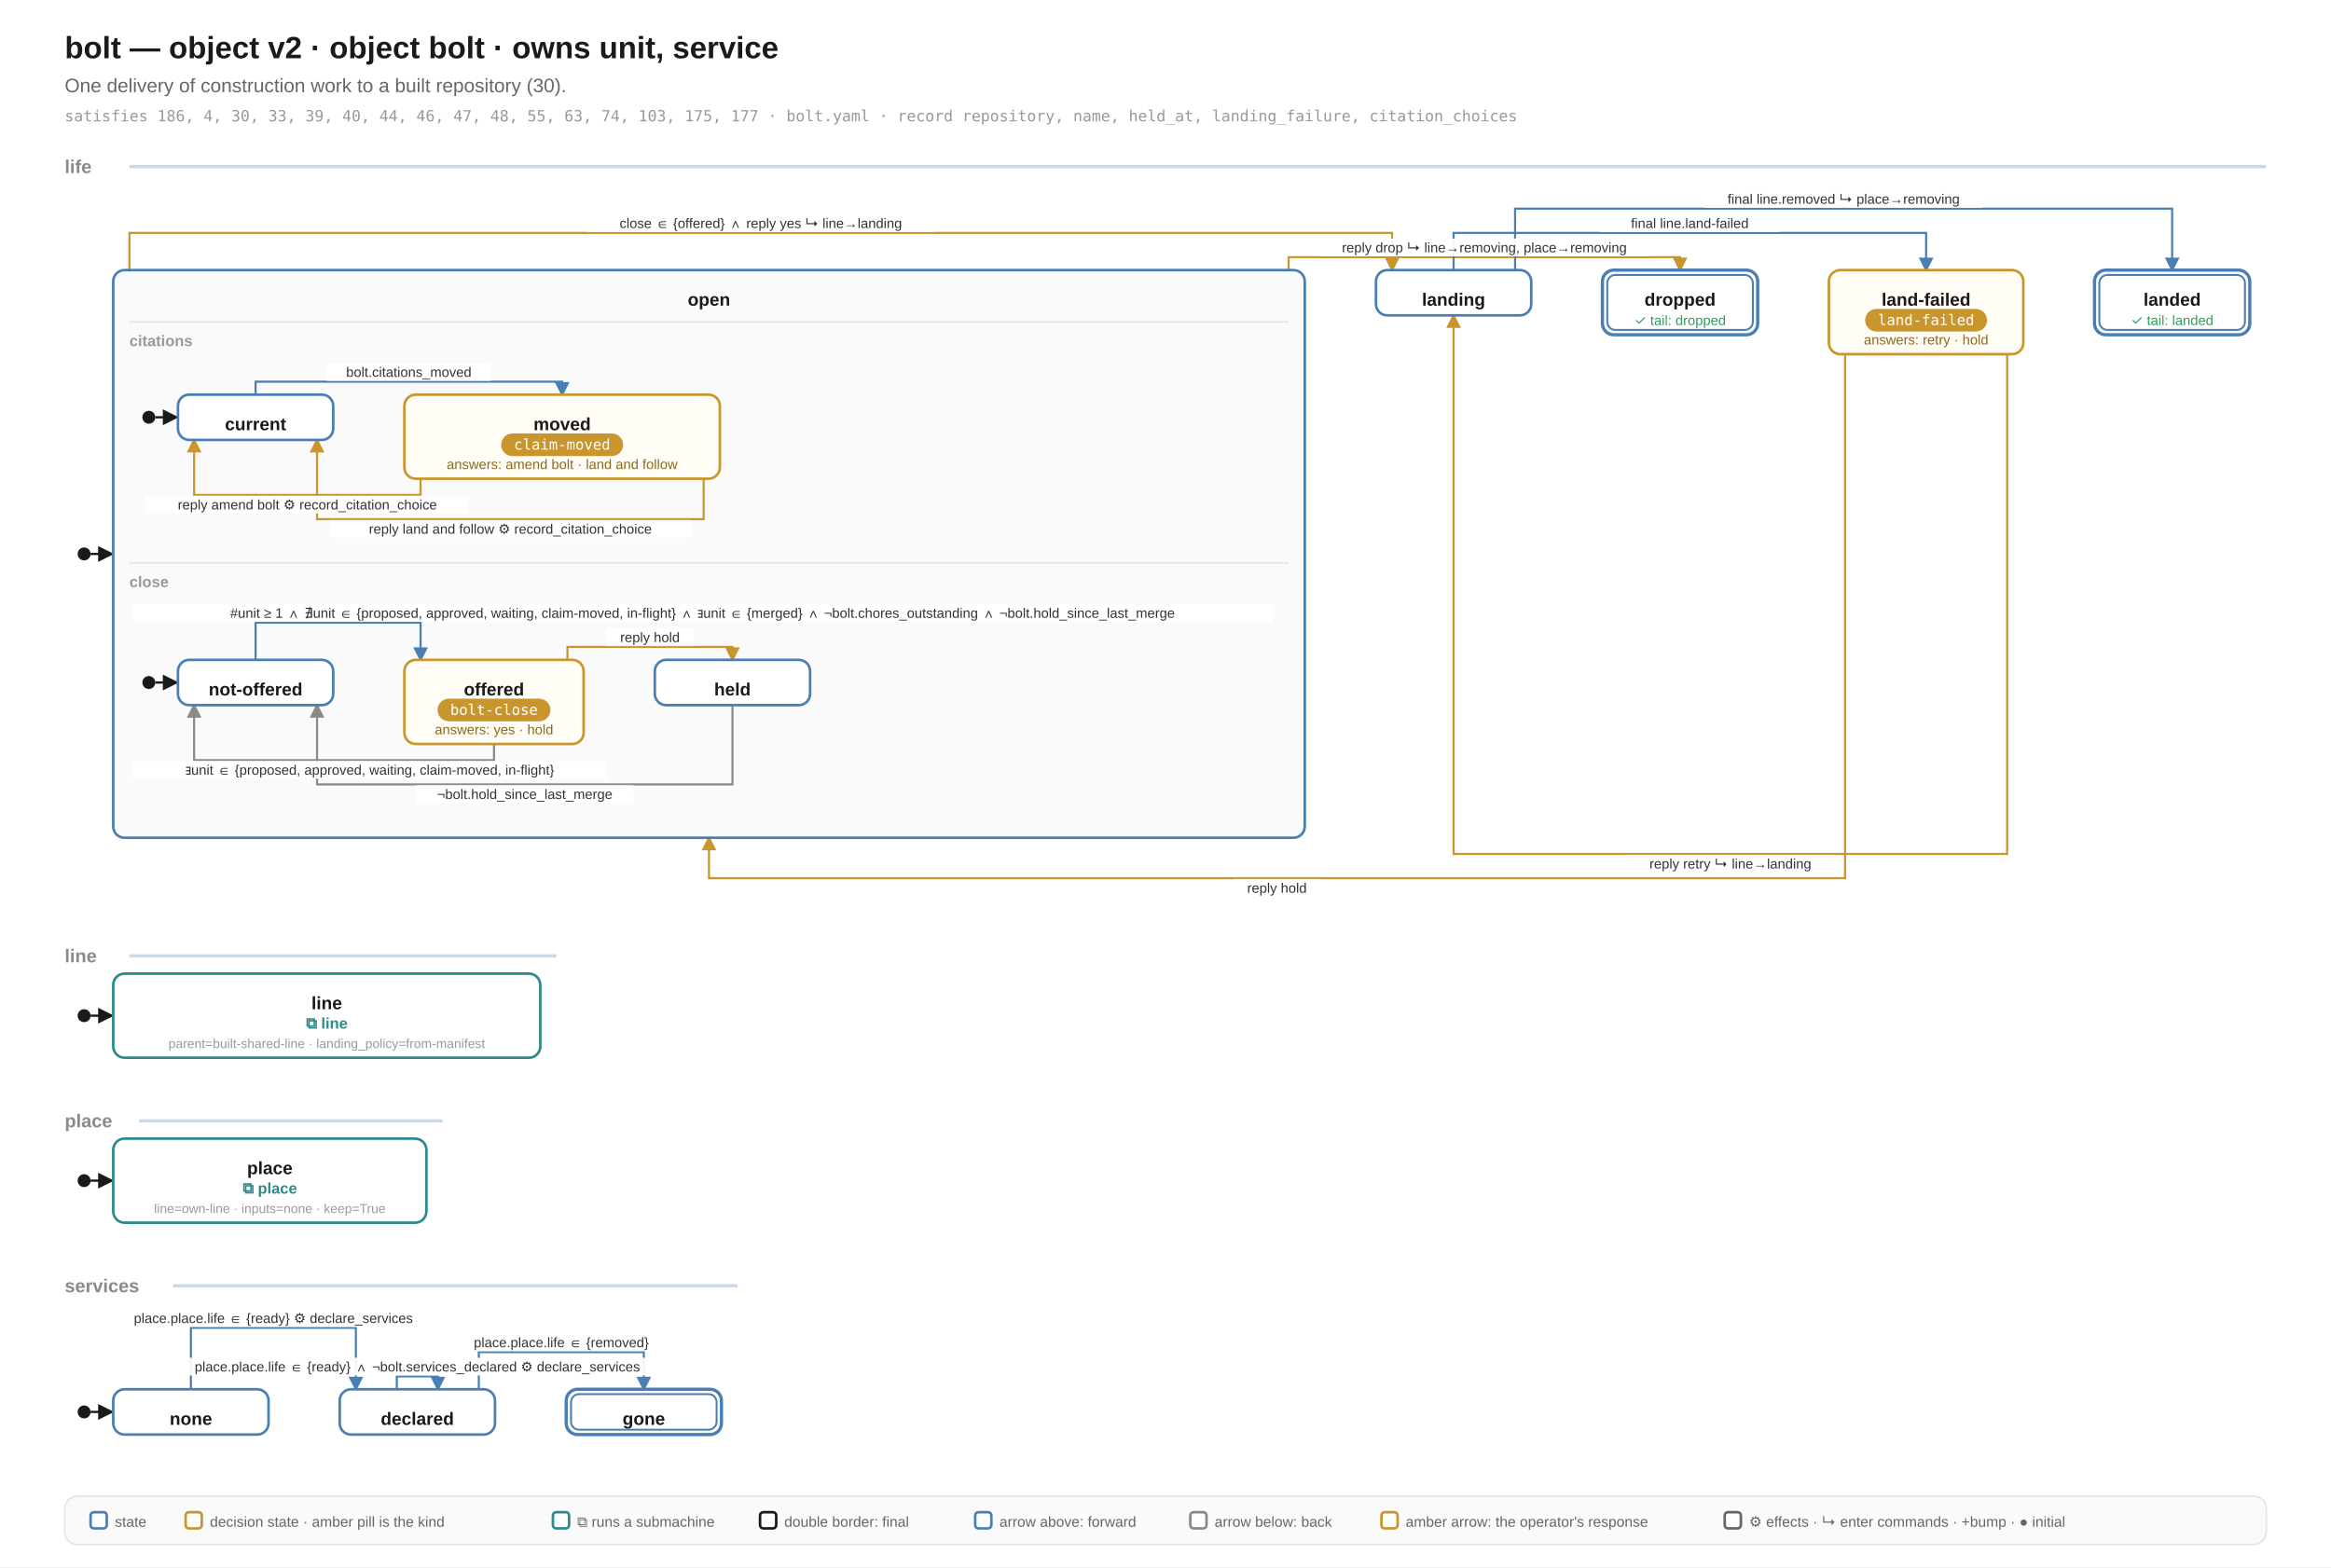
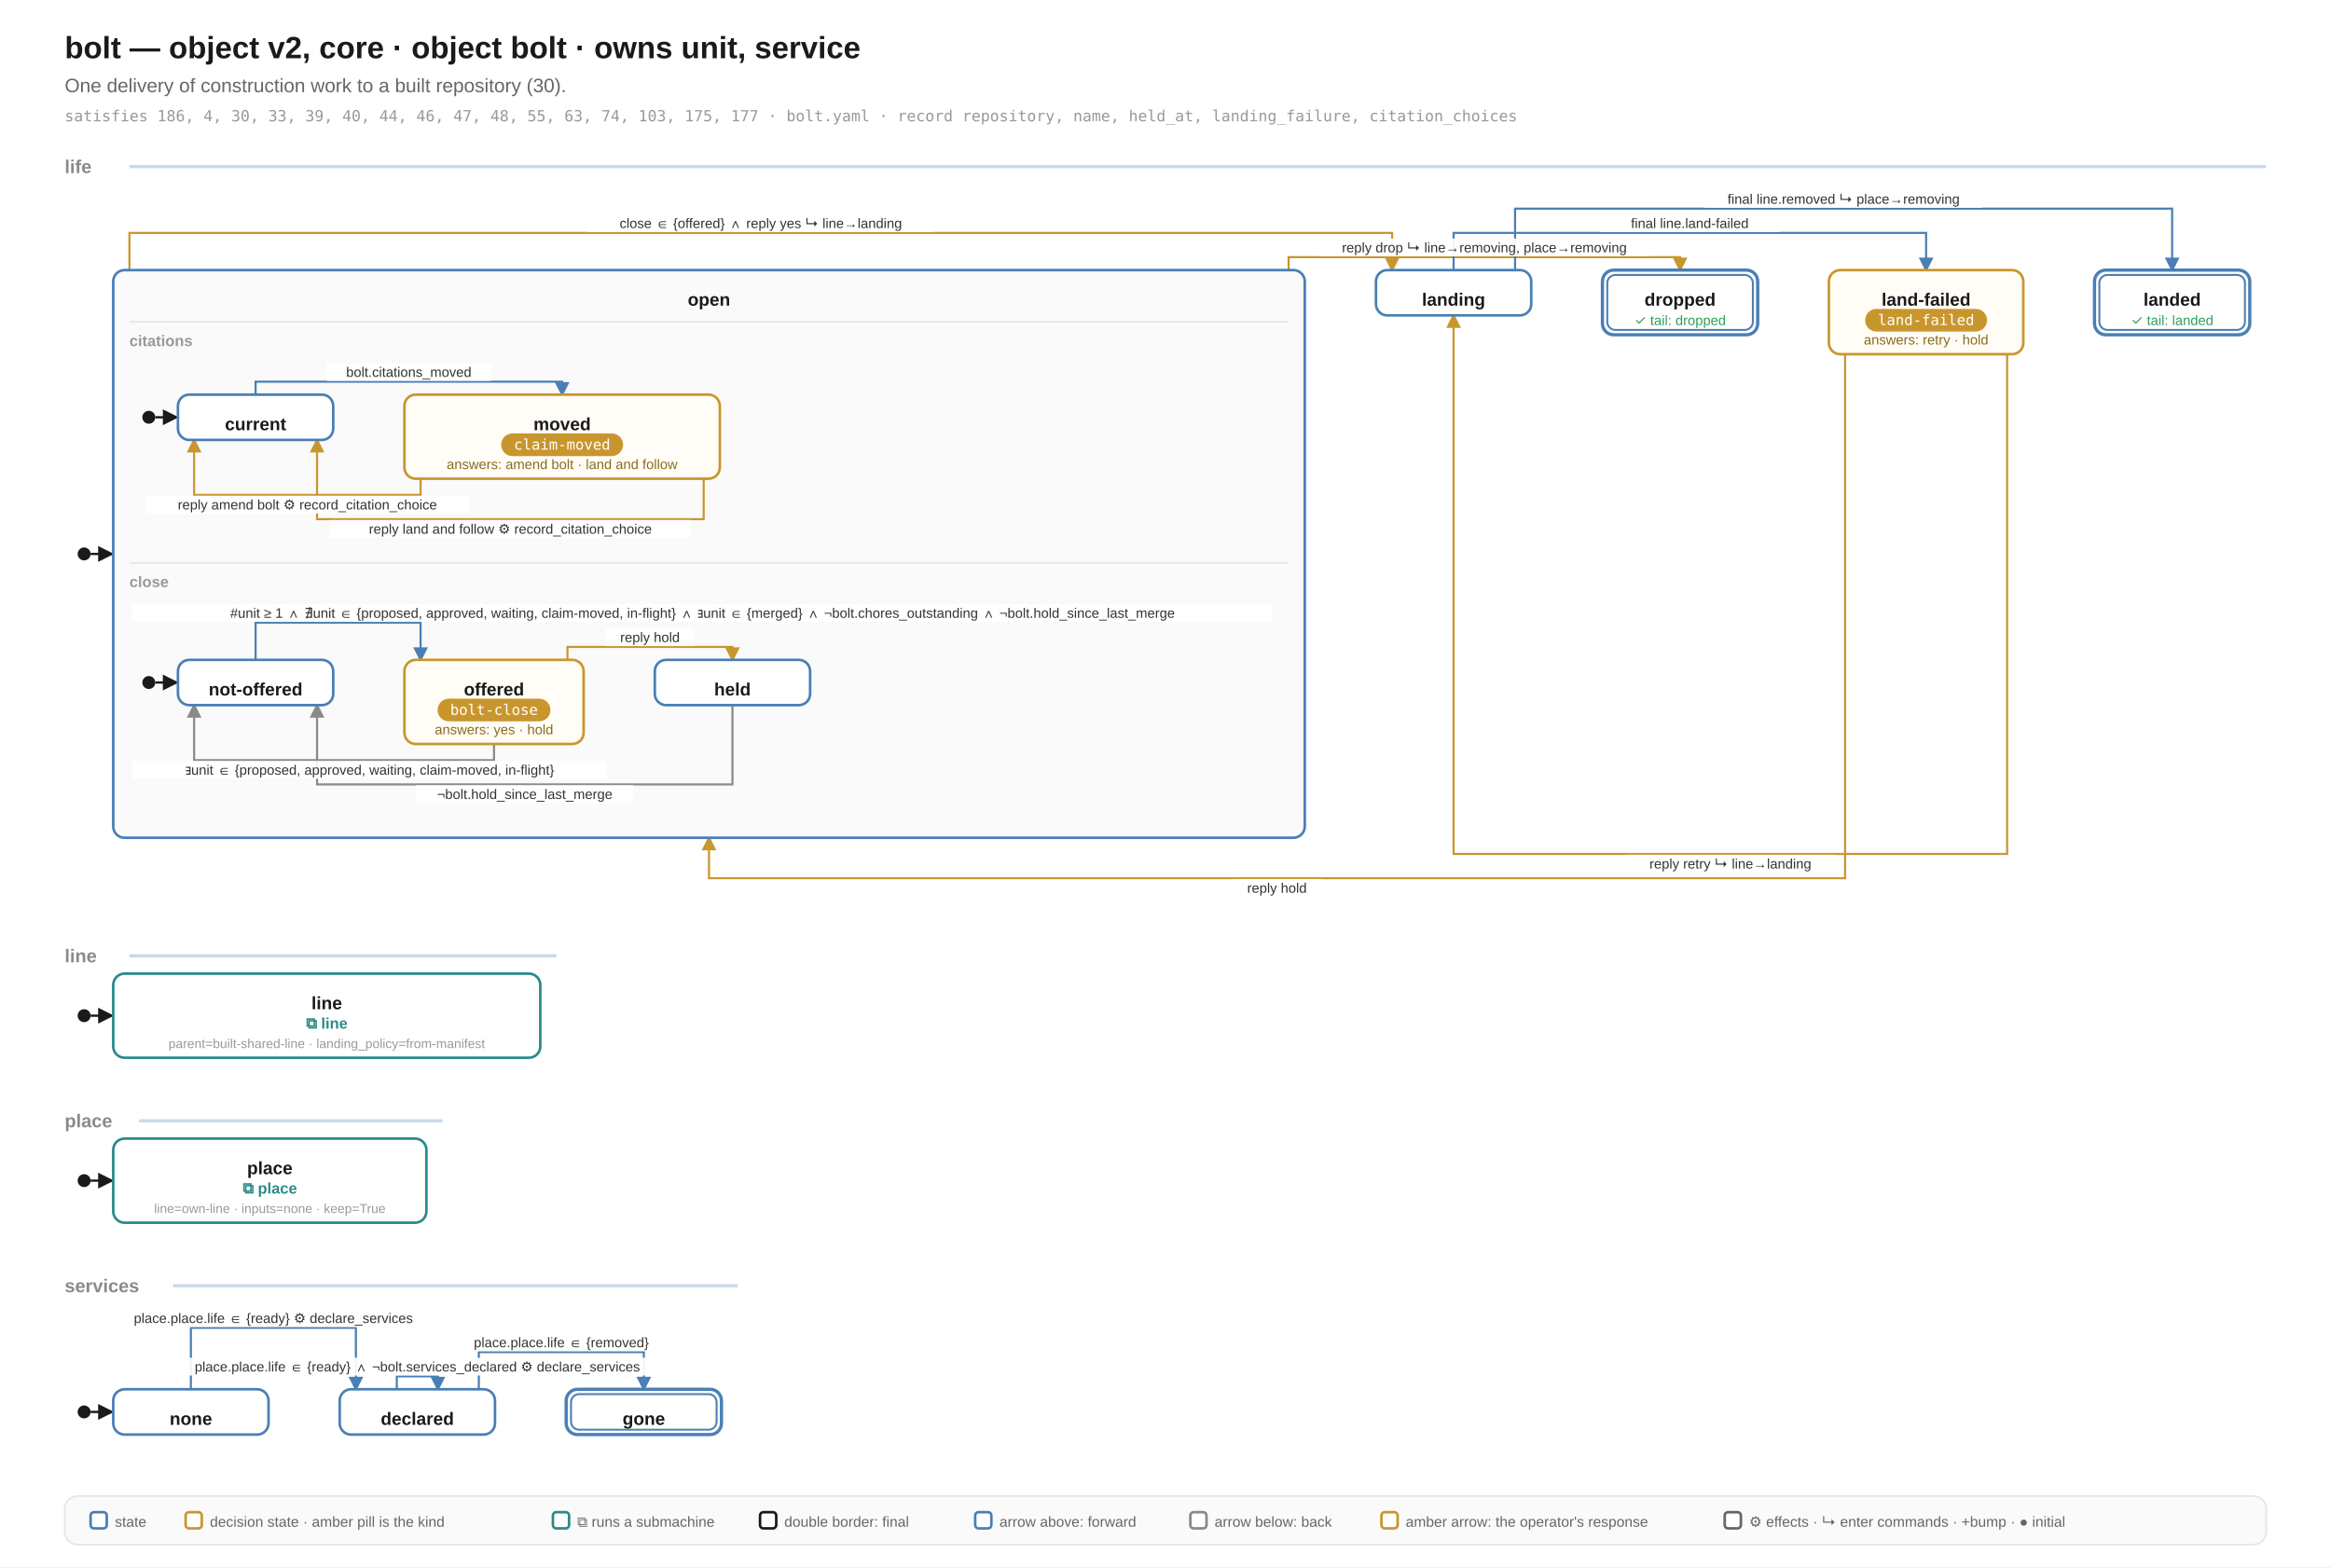
<svg xmlns="http://www.w3.org/2000/svg" width="1441" height="969" viewBox="0 0 1441 969" font-family="-apple-system, 'Helvetica Neue', Arial, sans-serif">
  <defs>
    <marker id="mB" viewBox="0 0 10 10" refX="8.5" refY="5" markerWidth="7" markerHeight="7" orient="auto-start-reverse">
      <path d="M0 0L10 5L0 10z" fill="#4a7fb5" />
    </marker>
    <marker id="mT" viewBox="0 0 10 10" refX="8.5" refY="5" markerWidth="7" markerHeight="7" orient="auto-start-reverse">
      <path d="M0 0L10 5L0 10z" fill="#2b8a8a" />
    </marker>
    <marker id="mG" viewBox="0 0 10 10" refX="8.5" refY="5" markerWidth="7" markerHeight="7" orient="auto-start-reverse">
      <path d="M0 0L10 5L0 10z" fill="#8a8a86" />
    </marker>
    <marker id="mA" viewBox="0 0 10 10" refX="8.5" refY="5" markerWidth="7" markerHeight="7" orient="auto-start-reverse">
      <path d="M0 0L10 5L0 10z" fill="#c9962e" />
    </marker>
    <marker id="mI" viewBox="0 0 10 10" refX="8.5" refY="5" markerWidth="7" markerHeight="7" orient="auto-start-reverse">
      <path d="M0 0L10 5L0 10z" fill="#1a1a1a" />
    </marker>
  </defs>
  <rect width="1441" height="969" fill="#fff" />
-   <text x="40" y="36" font-size="19" font-weight="700" fill="#1a1a1a">bolt — object v2 · object bolt · owns unit, service</text>
+   <text x="40" y="36" font-size="19" font-weight="700" fill="#1a1a1a">bolt — object v2, core · object bolt · owns unit, service</text>
  <text x="40" y="57" font-size="12" fill="#666">One delivery of construction work to a built repository (30).</text>
  <text x="40" y="75" font-size="9.5" font-family="monospace" fill="#999">satisfies 186, 4, 30, 33, 39, 40, 44, 46, 47, 48, 55, 63, 74, 103, 175, 177 · bolt.yaml · record repository, name, held_at, landing_failure, citation_choices</text>
  <text x="40" y="107" font-size="11.5" font-weight="700" fill="#8a8a86">life</text>
  <line x1="80" y1="103" x2="1400.75" y2="103" stroke="#4a7fb5" stroke-width="2" opacity="0.3" />
  <circle cx="52.0" cy="342.5" r="4" fill="#1a1a1a" />
  <line x1="56.0" y1="342.5" x2="69.0" y2="342.5" stroke="#1a1a1a" stroke-width="1.4" marker-end="url(#mI)" />
  <path d="M80.0,167.0 V144.0 H860.6 V167.0" fill="none" stroke="#c9962e" stroke-width="1.3" marker-end="url(#mA)" />
  <path d="M796.6,167.0 V159.0 H1038.6 V167.0" fill="none" stroke="#c9962e" stroke-width="1.3" marker-end="url(#mA)" />
  <path d="M936.6,167.0 V129.0 H1342.8 V167.0" fill="none" stroke="#4a7fb5" stroke-width="1.3" marker-end="url(#mB)" />
  <path d="M898.6,167.0 V144.0 H1190.7 V167.0" fill="none" stroke="#4a7fb5" stroke-width="1.3" marker-end="url(#mB)" />
  <path d="M1240.8,219.0 V528.0 H898.6 V195.0" fill="none" stroke="#c9962e" stroke-width="1.3" marker-end="url(#mA)" />
  <path d="M1140.6,219.0 V543.0 H438.3 V518.0" fill="none" stroke="#c9962e" stroke-width="1.3" marker-end="url(#mA)" />
  <rect x="70.0" y="167.0" width="736.6" height="351.0" rx="7" fill="#fafafa" stroke="#4a7fb5" stroke-width="1.6" />
  <text x="438.3" y="189.0" font-size="11" fill="#1a1a1a" text-anchor="middle" font-weight="700">open</text>
  <line x1="80.0" y1="199.0" x2="796.6" y2="199.0" stroke="#e5e5e5" />
  <text x="80" y="214" font-size="9.5" font-weight="700" fill="#999">citations</text>
  <circle cx="92.0" cy="258.0" r="4" fill="#1a1a1a" />
  <line x1="96.0" y1="258.0" x2="109.0" y2="258.0" stroke="#1a1a1a" stroke-width="1.4" marker-end="url(#mI)" />
  <path d="M158.0,244.0 V236.0 H347.5 V244.0" fill="none" stroke="#4a7fb5" stroke-width="1.3" marker-end="url(#mB)" />
  <path d="M260.0,296.0 V306.0 H120.0 V272.0" fill="none" stroke="#c9962e" stroke-width="1.3" marker-end="url(#mA)" />
  <path d="M435.0,296.0 V321.0 H196.0 V272.0" fill="none" stroke="#c9962e" stroke-width="1.3" marker-end="url(#mA)" />
  <rect x="110.0" y="244.0" width="96.0" height="28.0" rx="7" fill="#fff" stroke="#4a7fb5" stroke-width="1.6" />
  <text x="158.0" y="266.0" font-size="11" fill="#1a1a1a" text-anchor="middle" font-weight="700">current</text>
  <rect x="250.0" y="244.0" width="195.0" height="52.0" rx="7" fill="#fffdf6" stroke="#c9962e" stroke-width="1.6" />
  <text x="347.5" y="266.0" font-size="11" fill="#1a1a1a" text-anchor="middle" font-weight="700">moved</text>
  <rect x="309.8" y="268.0" width="75.4" height="14" rx="7" fill="#c9962e" />
  <text x="347.5" y="278.0" font-size="9" font-family="monospace" fill="#fff" text-anchor="middle">claim-moved</text>
  <text x="347.5" y="290.0" font-size="8.5" fill="#8a6a1d" text-anchor="middle">answers: amend bolt · land and follow</text>
  <rect x="202.0" y="224.5" width="101.5" height="11" fill="#fff" opacity="0.92" />
  <text x="252.7" y="233.0" font-size="8.5" fill="#333" text-anchor="middle">bolt.citations_moved</text>
  <rect x="90.2" y="306.5" width="199.7" height="11" fill="#fff" opacity="0.92" />
  <text x="190.0" y="315.0" font-size="8.5" fill="#333" text-anchor="middle">reply amend bolt ⚙ record_citation_choice</text>
  <rect x="204.0" y="321.5" width="223.1" height="11" fill="#fff" opacity="0.92" />
  <text x="315.5" y="330.0" font-size="8.5" fill="#333" text-anchor="middle">reply land and follow ⚙ record_citation_choice</text>
  <line x1="80.0" y1="348.0" x2="796.6" y2="348.0" stroke="#e5e5e5" />
  <text x="80" y="363" font-size="9.5" font-weight="700" fill="#999">close</text>
  <circle cx="92.0" cy="422.0" r="4" fill="#1a1a1a" />
  <line x1="96.0" y1="422.0" x2="109.0" y2="422.0" stroke="#1a1a1a" stroke-width="1.4" marker-end="url(#mI)" />
  <path d="M158.0,408.0 V385.0 H260.0 V408.0" fill="none" stroke="#4a7fb5" stroke-width="1.3" marker-end="url(#mB)" />
  <path d="M350.8,408.0 V400.0 H452.8 V408.0" fill="none" stroke="#c9962e" stroke-width="1.3" marker-end="url(#mA)" />
  <path d="M305.4,460.0 V470.0 H120.0 V436.0" fill="none" stroke="#8a8a86" stroke-width="1.3" marker-end="url(#mG)" />
  <path d="M452.8,436.0 V485.0 H196.0 V436.0" fill="none" stroke="#8a8a86" stroke-width="1.3" marker-end="url(#mG)" />
  <rect x="110.0" y="408.0" width="96.0" height="28.0" rx="7" fill="#fff" stroke="#4a7fb5" stroke-width="1.6" />
  <text x="158.0" y="430.0" font-size="11" fill="#1a1a1a" text-anchor="middle" font-weight="700">not-offered</text>
  <rect x="250.0" y="408.0" width="110.8" height="52.0" rx="7" fill="#fffdf6" stroke="#c9962e" stroke-width="1.6" />
  <text x="305.4" y="430.0" font-size="11" fill="#1a1a1a" text-anchor="middle" font-weight="700">offered</text>
  <rect x="270.5" y="432.0" width="69.8" height="14" rx="7" fill="#c9962e" />
  <text x="305.4" y="442.0" font-size="9" font-family="monospace" fill="#fff" text-anchor="middle">bolt-close</text>
  <text x="305.4" y="454.0" font-size="8.5" fill="#8a6a1d" text-anchor="middle">answers: yes · hold</text>
  <rect x="404.8" y="408.0" width="96.0" height="28.0" rx="7" fill="#fff" stroke="#4a7fb5" stroke-width="1.6" />
  <text x="452.8" y="430.0" font-size="11" fill="#1a1a1a" text-anchor="middle" font-weight="700">held</text>
  <rect x="82.0" y="373.5" width="704.6" height="11" fill="#fff" opacity="0.92" />
  <text x="434.3" y="382.0" font-size="8.5" fill="#333" text-anchor="middle">#unit ≥ 1 ∧ ∄unit ∈ {proposed, approved, waiting, claim-moved, in-flight} ∧ ∃unit ∈ {merged} ∧ ¬bolt.chores_outstanding ∧ ¬bolt.hold_since_last_merge</text>
  <rect x="374.4" y="388.5" width="54.8" height="11" fill="#fff" opacity="0.92" />
  <text x="401.8" y="397.0" font-size="8.5" fill="#333" text-anchor="middle">reply hold</text>
  <rect x="82.0" y="470.5" width="293.2" height="11" fill="#fff" opacity="0.92" />
  <text x="228.6" y="479.0" font-size="8.5" fill="#333" text-anchor="middle">∃unit ∈ {proposed, approved, waiting, claim-moved, in-flight}</text>
  <rect x="257.3" y="485.5" width="134.2" height="11" fill="#fff" opacity="0.92" />
  <text x="324.4" y="494.0" font-size="8.5" fill="#333" text-anchor="middle">¬bolt.hold_since_last_merge</text>
  <rect x="850.6" y="167.0" width="96.0" height="28.0" rx="7" fill="#fff" stroke="#4a7fb5" stroke-width="1.6" />
  <text x="898.6" y="189.0" font-size="11" fill="#1a1a1a" text-anchor="middle" font-weight="700">landing</text>
  <rect x="990.6" y="167.0" width="96.0" height="40.0" rx="7" fill="#fff" stroke="#4a7fb5" stroke-width="2" />
  <rect x="993.6" y="170.0" width="90.0" height="34.0" rx="5" fill="none" stroke="#4a7fb5" stroke-width="1.2" />
  <text x="1038.6" y="189.0" font-size="11" fill="#1a1a1a" text-anchor="middle" font-weight="700">dropped</text>
  <text x="1038.6" y="201.0" font-size="8.5" fill="#2e9e5b" text-anchor="middle">✓ tail: dropped</text>
  <rect x="1130.6" y="167.0" width="120.2" height="52.0" rx="7" fill="#fffdf6" stroke="#c9962e" stroke-width="1.6" />
  <text x="1190.7" y="189.0" font-size="11" fill="#1a1a1a" text-anchor="middle" font-weight="700">land-failed</text>
  <rect x="1153.0" y="191.0" width="75.4" height="14" rx="7" fill="#c9962e" />
  <text x="1190.7" y="201.0" font-size="9" font-family="monospace" fill="#fff" text-anchor="middle">land-failed</text>
  <text x="1190.7" y="213.0" font-size="8.5" fill="#8a6a1d" text-anchor="middle">answers: retry · hold</text>
  <rect x="1294.8" y="167.0" width="96.0" height="40.0" rx="7" fill="#fff" stroke="#4a7fb5" stroke-width="2" />
  <rect x="1297.8" y="170.0" width="90.0" height="34.0" rx="5" fill="none" stroke="#4a7fb5" stroke-width="1.2" />
  <text x="1342.8" y="189.0" font-size="11" fill="#1a1a1a" text-anchor="middle" font-weight="700">landed</text>
  <text x="1342.8" y="201.0" font-size="8.5" fill="#2e9e5b" text-anchor="middle">✓ tail: landed</text>
  <rect x="363.4" y="132.5" width="213.7" height="11" fill="#fff" opacity="0.92" />
  <text x="470.3" y="141.0" font-size="8.5" fill="#333" text-anchor="middle">close ∈ {offered} ∧ reply yes ↳ line→landing</text>
  <rect x="815.4" y="147.5" width="204.4" height="11" fill="#fff" opacity="0.92" />
  <text x="917.6" y="156.0" font-size="8.5" fill="#333" text-anchor="middle">reply drop ↳ line→removing, place→removing</text>
  <rect x="1053.8" y="117.5" width="171.6" height="11" fill="#fff" opacity="0.92" />
  <text x="1139.7" y="126.0" font-size="8.5" fill="#333" text-anchor="middle">final line.removed ↳ place→removing</text>
  <rect x="989.2" y="132.5" width="110.9" height="11" fill="#fff" opacity="0.92" />
  <text x="1044.6" y="141.0" font-size="8.5" fill="#333" text-anchor="middle">final line.land-failed</text>
  <rect x="1004.9" y="528.5" width="129.6" height="11" fill="#fff" opacity="0.92" />
  <text x="1069.7" y="537.0" font-size="8.5" fill="#333" text-anchor="middle">reply retry ↳ line→landing</text>
  <rect x="762.1" y="543.5" width="54.8" height="11" fill="#fff" opacity="0.92" />
  <text x="789.4" y="552.0" font-size="8.5" fill="#333" text-anchor="middle">reply hold</text>
  <text x="40" y="595" font-size="11.5" font-weight="700" fill="#8a8a86">line</text>
  <line x1="80" y1="591" x2="344.0" y2="591" stroke="#4a7fb5" stroke-width="2" opacity="0.3" />
  <circle cx="52.0" cy="628.0" r="4" fill="#1a1a1a" />
  <line x1="56.0" y1="628.0" x2="69.0" y2="628.0" stroke="#1a1a1a" stroke-width="1.4" marker-end="url(#mI)" />
  <rect x="70.0" y="602.0" width="264.0" height="52.0" rx="7" fill="#fff" stroke="#2b8a8a" stroke-width="1.6" />
  <text x="202.0" y="624.0" font-size="11" fill="#1a1a1a" text-anchor="middle" font-weight="700">line</text>
  <text x="202.0" y="636.0" font-size="9.5" fill="#2b8a8a" text-anchor="middle" font-weight="700">⧉ line</text>
  <text x="202.0" y="648.0" font-size="8" fill="#999" text-anchor="middle">parent=built-shared-line · landing_policy=from-manifest</text>
  <text x="40" y="697" font-size="11.5" font-weight="700" fill="#8a8a86">place</text>
  <line x1="86" y1="693" x2="273.6" y2="693" stroke="#4a7fb5" stroke-width="2" opacity="0.3" />
  <circle cx="52.0" cy="730.0" r="4" fill="#1a1a1a" />
  <line x1="56.0" y1="730.0" x2="69.0" y2="730.0" stroke="#1a1a1a" stroke-width="1.4" marker-end="url(#mI)" />
  <rect x="70.0" y="704.0" width="193.6" height="52.0" rx="7" fill="#fff" stroke="#2b8a8a" stroke-width="1.6" />
  <text x="166.8" y="726.0" font-size="11" fill="#1a1a1a" text-anchor="middle" font-weight="700">place</text>
  <text x="166.8" y="738.0" font-size="9.5" fill="#2b8a8a" text-anchor="middle" font-weight="700">⧉ place</text>
  <text x="166.8" y="750.0" font-size="8" fill="#999" text-anchor="middle">line=own-line · inputs=none · keep=True</text>
  <text x="40" y="799" font-size="11.5" font-weight="700" fill="#8a8a86">services</text>
  <line x1="107" y1="795" x2="456" y2="795" stroke="#4a7fb5" stroke-width="2" opacity="0.3" />
  <circle cx="52.0" cy="873.0" r="4" fill="#1a1a1a" />
  <line x1="56.0" y1="873.0" x2="69.0" y2="873.0" stroke="#1a1a1a" stroke-width="1.4" marker-end="url(#mI)" />
  <path d="M118.0,859.0 V821.0 H220.0 V859.0" fill="none" stroke="#4a7fb5" stroke-width="1.3" marker-end="url(#mB)" />
  <path d="M296.0,859.0 V836.0 H398.0 V859.0" fill="none" stroke="#4a7fb5" stroke-width="1.3" marker-end="url(#mB)" />
  <path d="M245.3,859.0 V851.0 H270.7 V859.0" fill="none" stroke="#4a7fb5" stroke-width="1.3" marker-end="url(#mB)" />
  <rect x="70.0" y="859.0" width="96.0" height="28.0" rx="7" fill="#fff" stroke="#4a7fb5" stroke-width="1.6" />
  <text x="118.0" y="881.0" font-size="11" fill="#1a1a1a" text-anchor="middle" font-weight="700">none</text>
  <rect x="210.0" y="859.0" width="96.0" height="28.0" rx="7" fill="#fff" stroke="#4a7fb5" stroke-width="1.6" />
  <text x="258.0" y="881.0" font-size="11" fill="#1a1a1a" text-anchor="middle" font-weight="700">declared</text>
  <rect x="350.0" y="859.0" width="96.0" height="28.0" rx="7" fill="#fff" stroke="#4a7fb5" stroke-width="2" />
  <rect x="353.0" y="862.0" width="90.0" height="22.0" rx="5" fill="none" stroke="#4a7fb5" stroke-width="1.2" />
  <text x="398.0" y="881.0" font-size="11" fill="#1a1a1a" text-anchor="middle" font-weight="700">gone</text>
  <rect x="59.8" y="809.5" width="218.4" height="11" fill="#fff" opacity="0.92" />
  <text x="169.0" y="818.0" font-size="8.5" fill="#333" text-anchor="middle">place.place.life ∈ {ready} ⚙ declare_services</text>
  <rect x="277.6" y="824.5" width="138.9" height="11" fill="#fff" opacity="0.92" />
  <text x="347.0" y="833.0" font-size="8.5" fill="#333" text-anchor="middle">place.place.life ∈ {removed}</text>
  <rect x="88.0" y="839.5" width="339.9" height="11" fill="#fff" opacity="0.92" />
  <text x="258.0" y="848.0" font-size="8.5" fill="#333" text-anchor="middle">place.place.life ∈ {ready} ∧ ¬bolt.services_declared ⚙ declare_services</text>
  <rect x="40" y="925" width="1361" height="30" rx="8" fill="#fafafa" stroke="#e5e5e5" />
  <rect x="56" y="935" width="10" height="10" rx="2" fill="#fff" stroke="#4a7fb5" stroke-width="1.6" />
  <text x="71" y="944" font-size="9" fill="#666">state</text>
  <rect x="114.75" y="935" width="10" height="10" rx="2" fill="#fff" stroke="#c9962e" stroke-width="1.6" />
  <text x="129.75" y="944" font-size="9" fill="#666">decision state · amber pill is the kind</text>
  <rect x="341.8" y="935" width="10" height="10" rx="2" fill="#fff" stroke="#2b8a8a" stroke-width="1.6" />
  <text x="356.8" y="944" font-size="9" fill="#666">⧉ runs a submachine</text>
  <rect x="469.85" y="935" width="10" height="10" rx="2" fill="#fff" stroke="#1a1a1a" stroke-width="1.6" />
  <text x="484.85" y="944" font-size="9" fill="#666">double border: final</text>
  <rect x="602.85" y="935" width="10" height="10" rx="2" fill="#fff" stroke="#4a7fb5" stroke-width="1.6" />
  <text x="617.85" y="944" font-size="9" fill="#666">arrow above: forward</text>
  <rect x="735.85" y="935" width="10" height="10" rx="2" fill="#fff" stroke="#8a8a86" stroke-width="1.6" />
  <text x="750.85" y="944" font-size="9" fill="#666">arrow below: back</text>
  <rect x="854.0" y="935" width="10" height="10" rx="2" fill="#fff" stroke="#c9962e" stroke-width="1.6" />
  <text x="869.0" y="944" font-size="9" fill="#666">amber arrow: the operator's response</text>
  <rect x="1066.2" y="935" width="10" height="10" rx="2" fill="#fff" stroke="#666" stroke-width="1.6" />
  <text x="1081.2" y="944" font-size="9" fill="#666">⚙ effects · ↳ enter commands · +bump · ● initial</text>
</svg>
